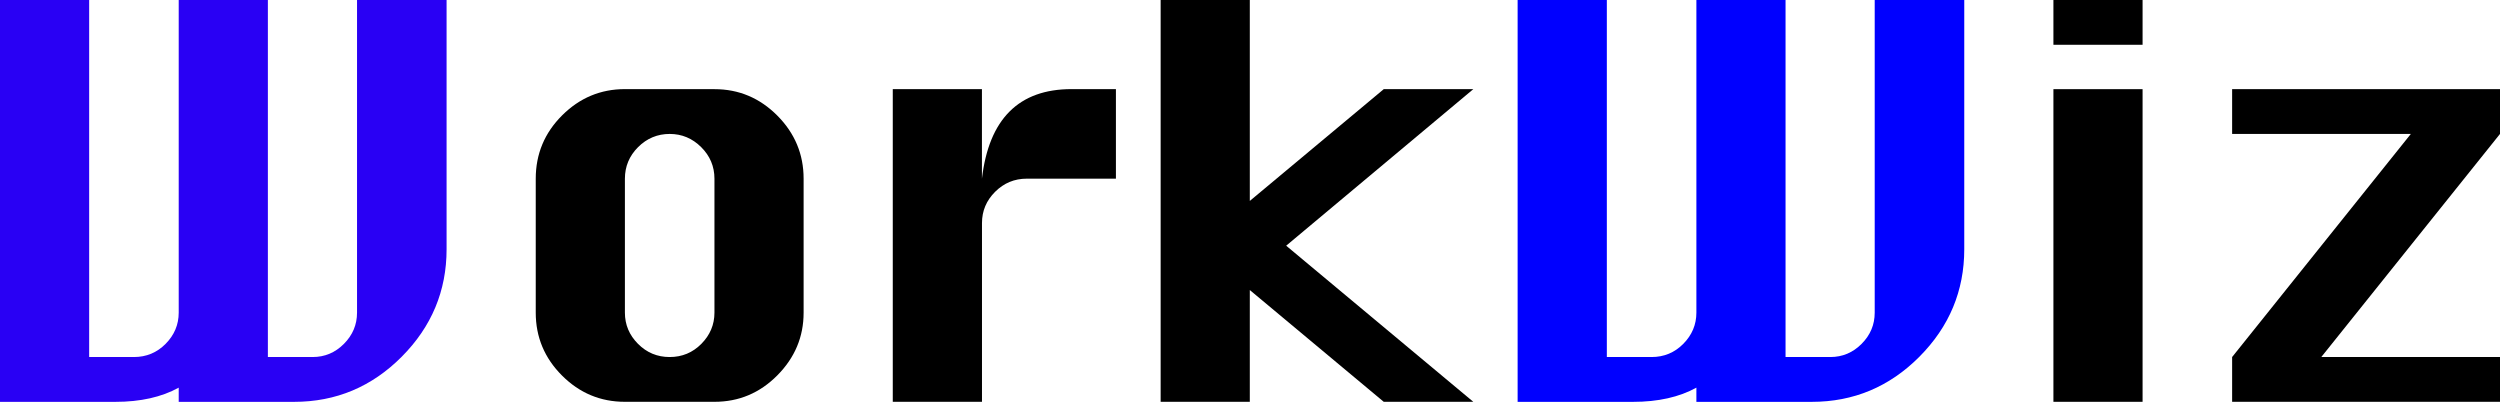
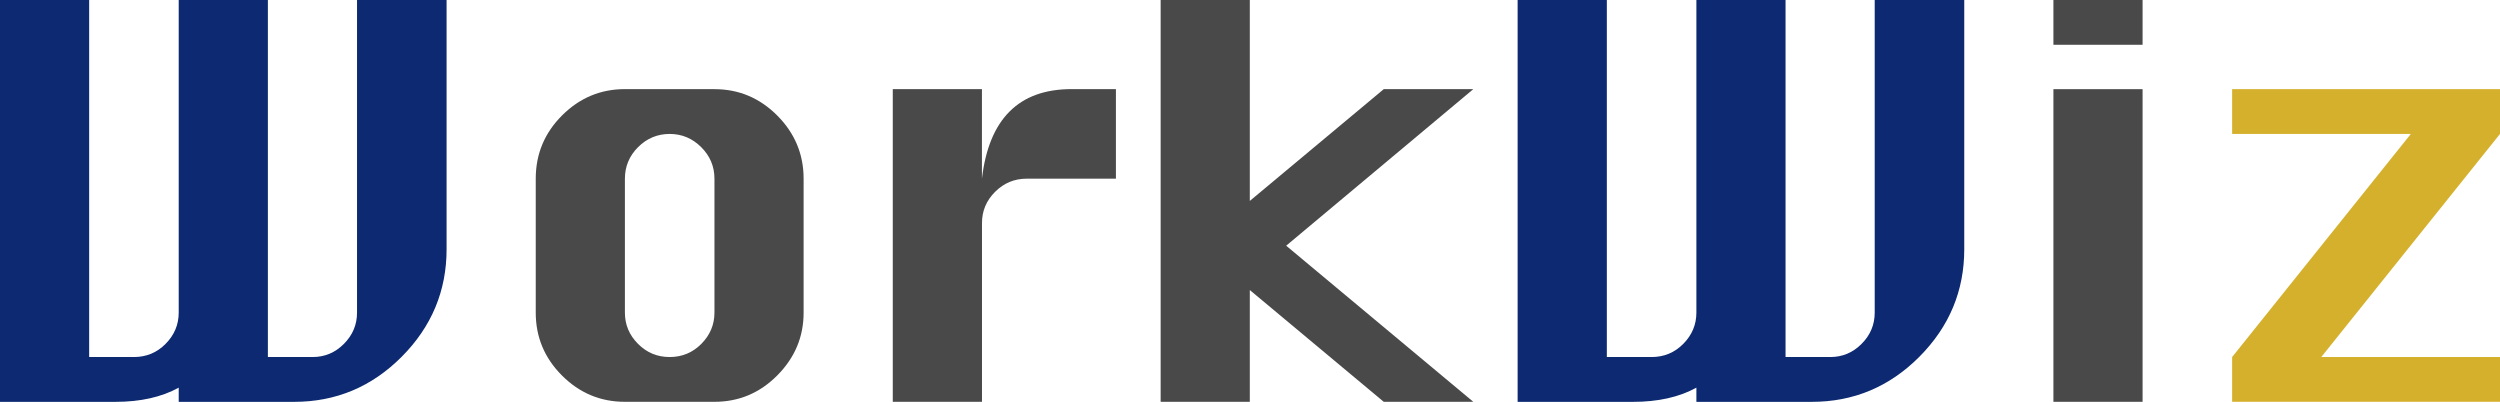
<svg xmlns="http://www.w3.org/2000/svg" id="_レイヤー_1" viewBox="0 0 512 82.29">
  <defs>
-     <style>.cls-1{fill:blue;}.cls-2{fill:#2900f4;}</style>
+     <style>.cls-1{fill:#d4b02d;}.cls-2{fill:#0c2971;}.cls-3{fill:#494949;}</style>
  </defs>
  <path class="cls-2" d="m0,0h18.26v73.12h9.17c2.54,0,4.71-.9,6.49-2.7s2.68-3.93,2.68-6.39V0h18.26v73.12h9.17c2.49,0,4.62-.9,6.41-2.7s2.68-3.93,2.68-6.39V0h18.34v51.05c0,8.51-3.06,15.85-9.19,22.01s-13.48,9.24-22.05,9.24h-23.62v-2.91c-3.51,1.94-7.84,2.91-12.99,2.91H0V0Z" />
-   <path d="m127.98,18.26h18.34c5,0,9.29,1.81,12.88,5.42s5.38,7.92,5.38,12.92v27.43c0,4.94-1.79,9.22-5.38,12.84s-7.88,5.42-12.88,5.42h-18.34c-5,0-9.29-1.79-12.88-5.38s-5.38-7.88-5.38-12.88v-27.43c0-5.06,1.8-9.38,5.4-12.97s7.89-5.38,12.86-5.38Zm0,18.34v27.43c0,2.46.89,4.59,2.68,6.39s3.95,2.7,6.49,2.7,4.71-.9,6.49-2.7,2.68-3.93,2.68-6.39v-27.43c0-2.51-.91-4.67-2.72-6.47s-3.96-2.7-6.45-2.7-4.67.9-6.47,2.7-2.7,3.96-2.7,6.47Z" />
-   <path d="m201.1,82.29h-18.26V18.26h18.26v18.34c.71-6.11,2.6-10.7,5.66-13.76s7.29-4.59,12.69-4.59h9.09v18.34h-18.26c-2.51,0-4.67.89-6.47,2.68s-2.7,3.92-2.7,6.41v36.6Z" />
-   <path d="m237.7,82.29V0h18.26v41.15l27.43-22.89h18.34l-38.32,32.06,38.32,31.97h-18.34l-27.43-22.89v22.89h-18.26Z" />
-   <path class="cls-1" d="m310.82,0h18.26v73.12h9.17c2.54,0,4.71-.9,6.49-2.7s2.68-3.93,2.68-6.39V0h18.26v73.12h9.17c2.49,0,4.62-.9,6.41-2.7s2.68-3.93,2.68-6.39V0h18.34v51.05c0,8.51-3.06,15.85-9.19,22.01s-13.48,9.24-22.05,9.24h-23.62v-2.91c-3.51,1.94-7.84,2.91-12.99,2.91h-23.62V0Z" />
-   <path d="m420.54,9.17V0h18.26v9.17h-18.26Zm0,73.12V18.26h18.26v64.03h-18.26Z" />
-   <path d="m457.14,18.26h54.86v9.17l-36.6,45.69h36.6v9.17h-54.86v-9.17l36.6-45.69h-36.6v-9.17Z" />
+   <path class="cls-3" d="m127.98,18.26h18.34c5,0,9.29,1.81,12.88,5.42s5.38,7.92,5.38,12.92v27.43c0,4.94-1.79,9.22-5.38,12.84s-7.88,5.42-12.88,5.42h-18.34c-5,0-9.29-1.79-12.88-5.38s-5.38-7.88-5.38-12.88v-27.43c0-5.06,1.8-9.38,5.4-12.97s7.89-5.38,12.86-5.38Zm0,18.34v27.43c0,2.46.89,4.59,2.68,6.39s3.95,2.7,6.49,2.7,4.71-.9,6.49-2.7,2.68-3.93,2.68-6.39v-27.43c0-2.51-.91-4.67-2.72-6.47s-3.96-2.7-6.45-2.7-4.67.9-6.47,2.7-2.7,3.96-2.7,6.47Z" />
+   <path class="cls-3" d="m201.1,82.29h-18.26V18.26h18.26v18.34c.71-6.11,2.6-10.7,5.66-13.76s7.29-4.59,12.69-4.59h9.09v18.34h-18.26c-2.51,0-4.67.89-6.47,2.68s-2.7,3.92-2.7,6.41v36.6Z" />
+   <path class="cls-3" d="m237.7,82.29V0h18.26v41.15l27.43-22.89h18.34l-38.32,32.06,38.32,31.97h-18.34l-27.43-22.89v22.89h-18.26Z" />
+   <path class="cls-2" d="m310.82,0h18.26v73.12h9.17c2.54,0,4.71-.9,6.49-2.7s2.68-3.93,2.68-6.39V0h18.26v73.12h9.17c2.49,0,4.62-.9,6.41-2.7s2.68-3.93,2.68-6.39V0h18.34v51.05c0,8.51-3.06,15.85-9.19,22.01s-13.48,9.24-22.05,9.24h-23.62v-2.91c-3.51,1.94-7.84,2.91-12.99,2.91h-23.62V0Z" />
+   <path class="cls-3" d="m420.54,9.17V0h18.26v9.17h-18.26Zm0,73.12V18.26h18.26v64.03h-18.26Z" />
+   <path class="cls-1" d="m457.14,18.26h54.86v9.17l-36.6,45.69h36.6v9.17h-54.86v-9.17l36.6-45.69h-36.6v-9.17Z" />
</svg>
